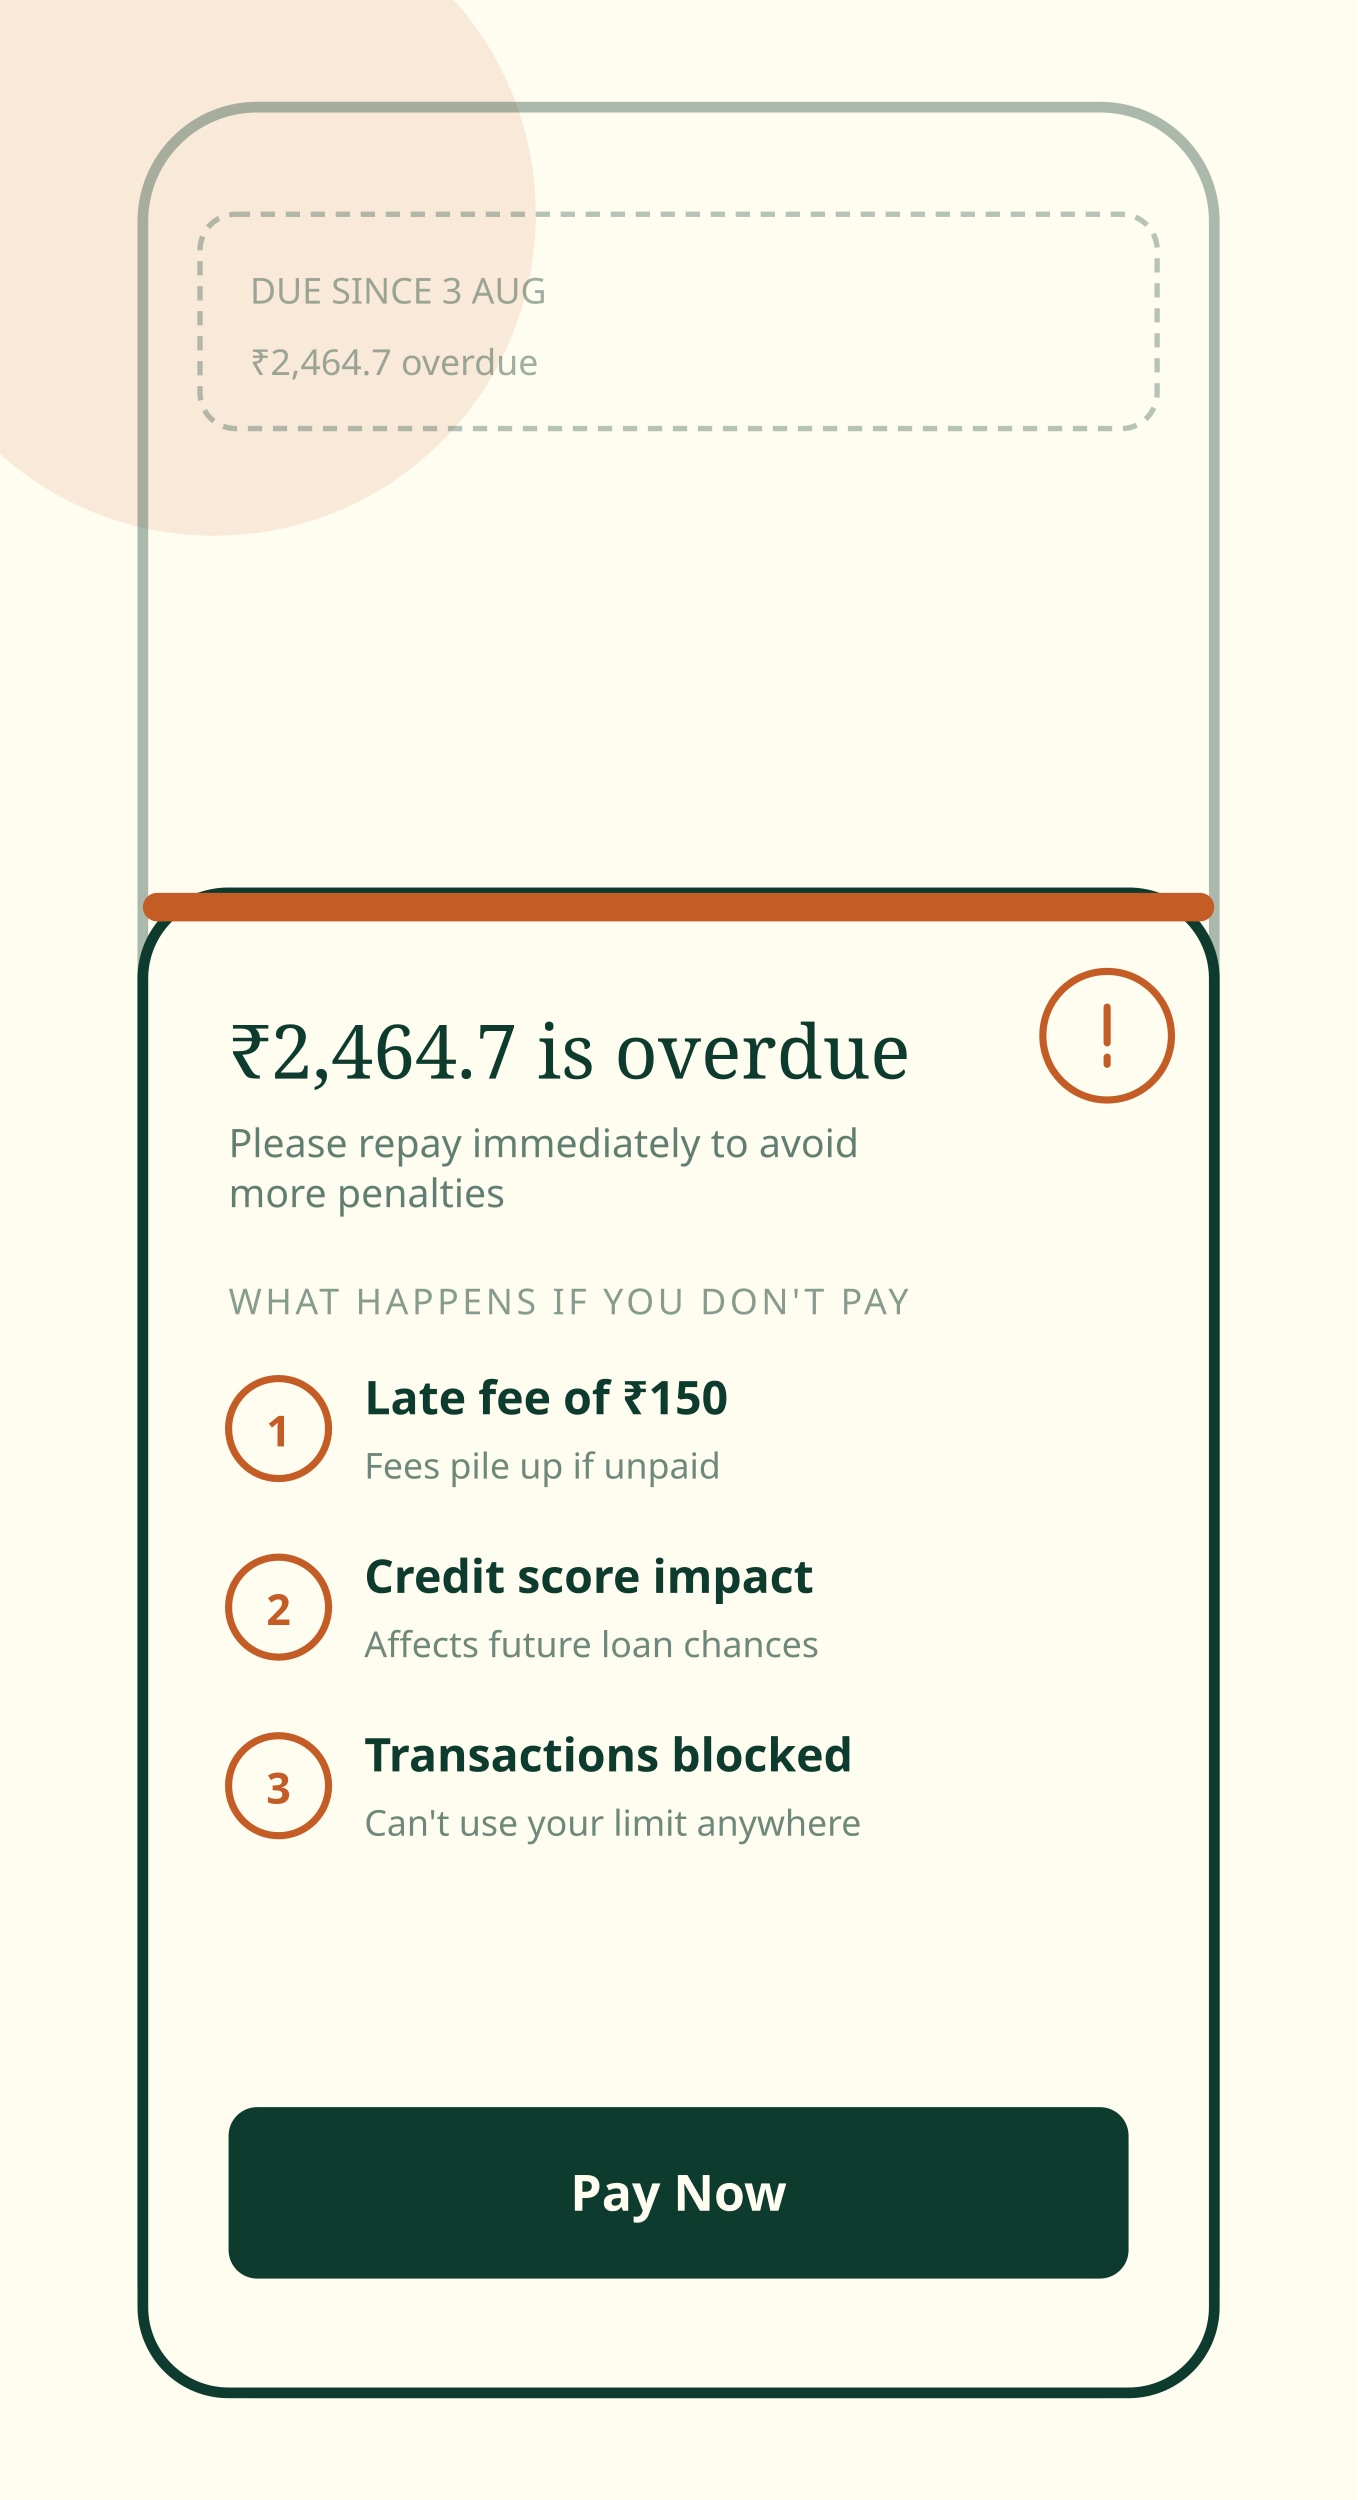
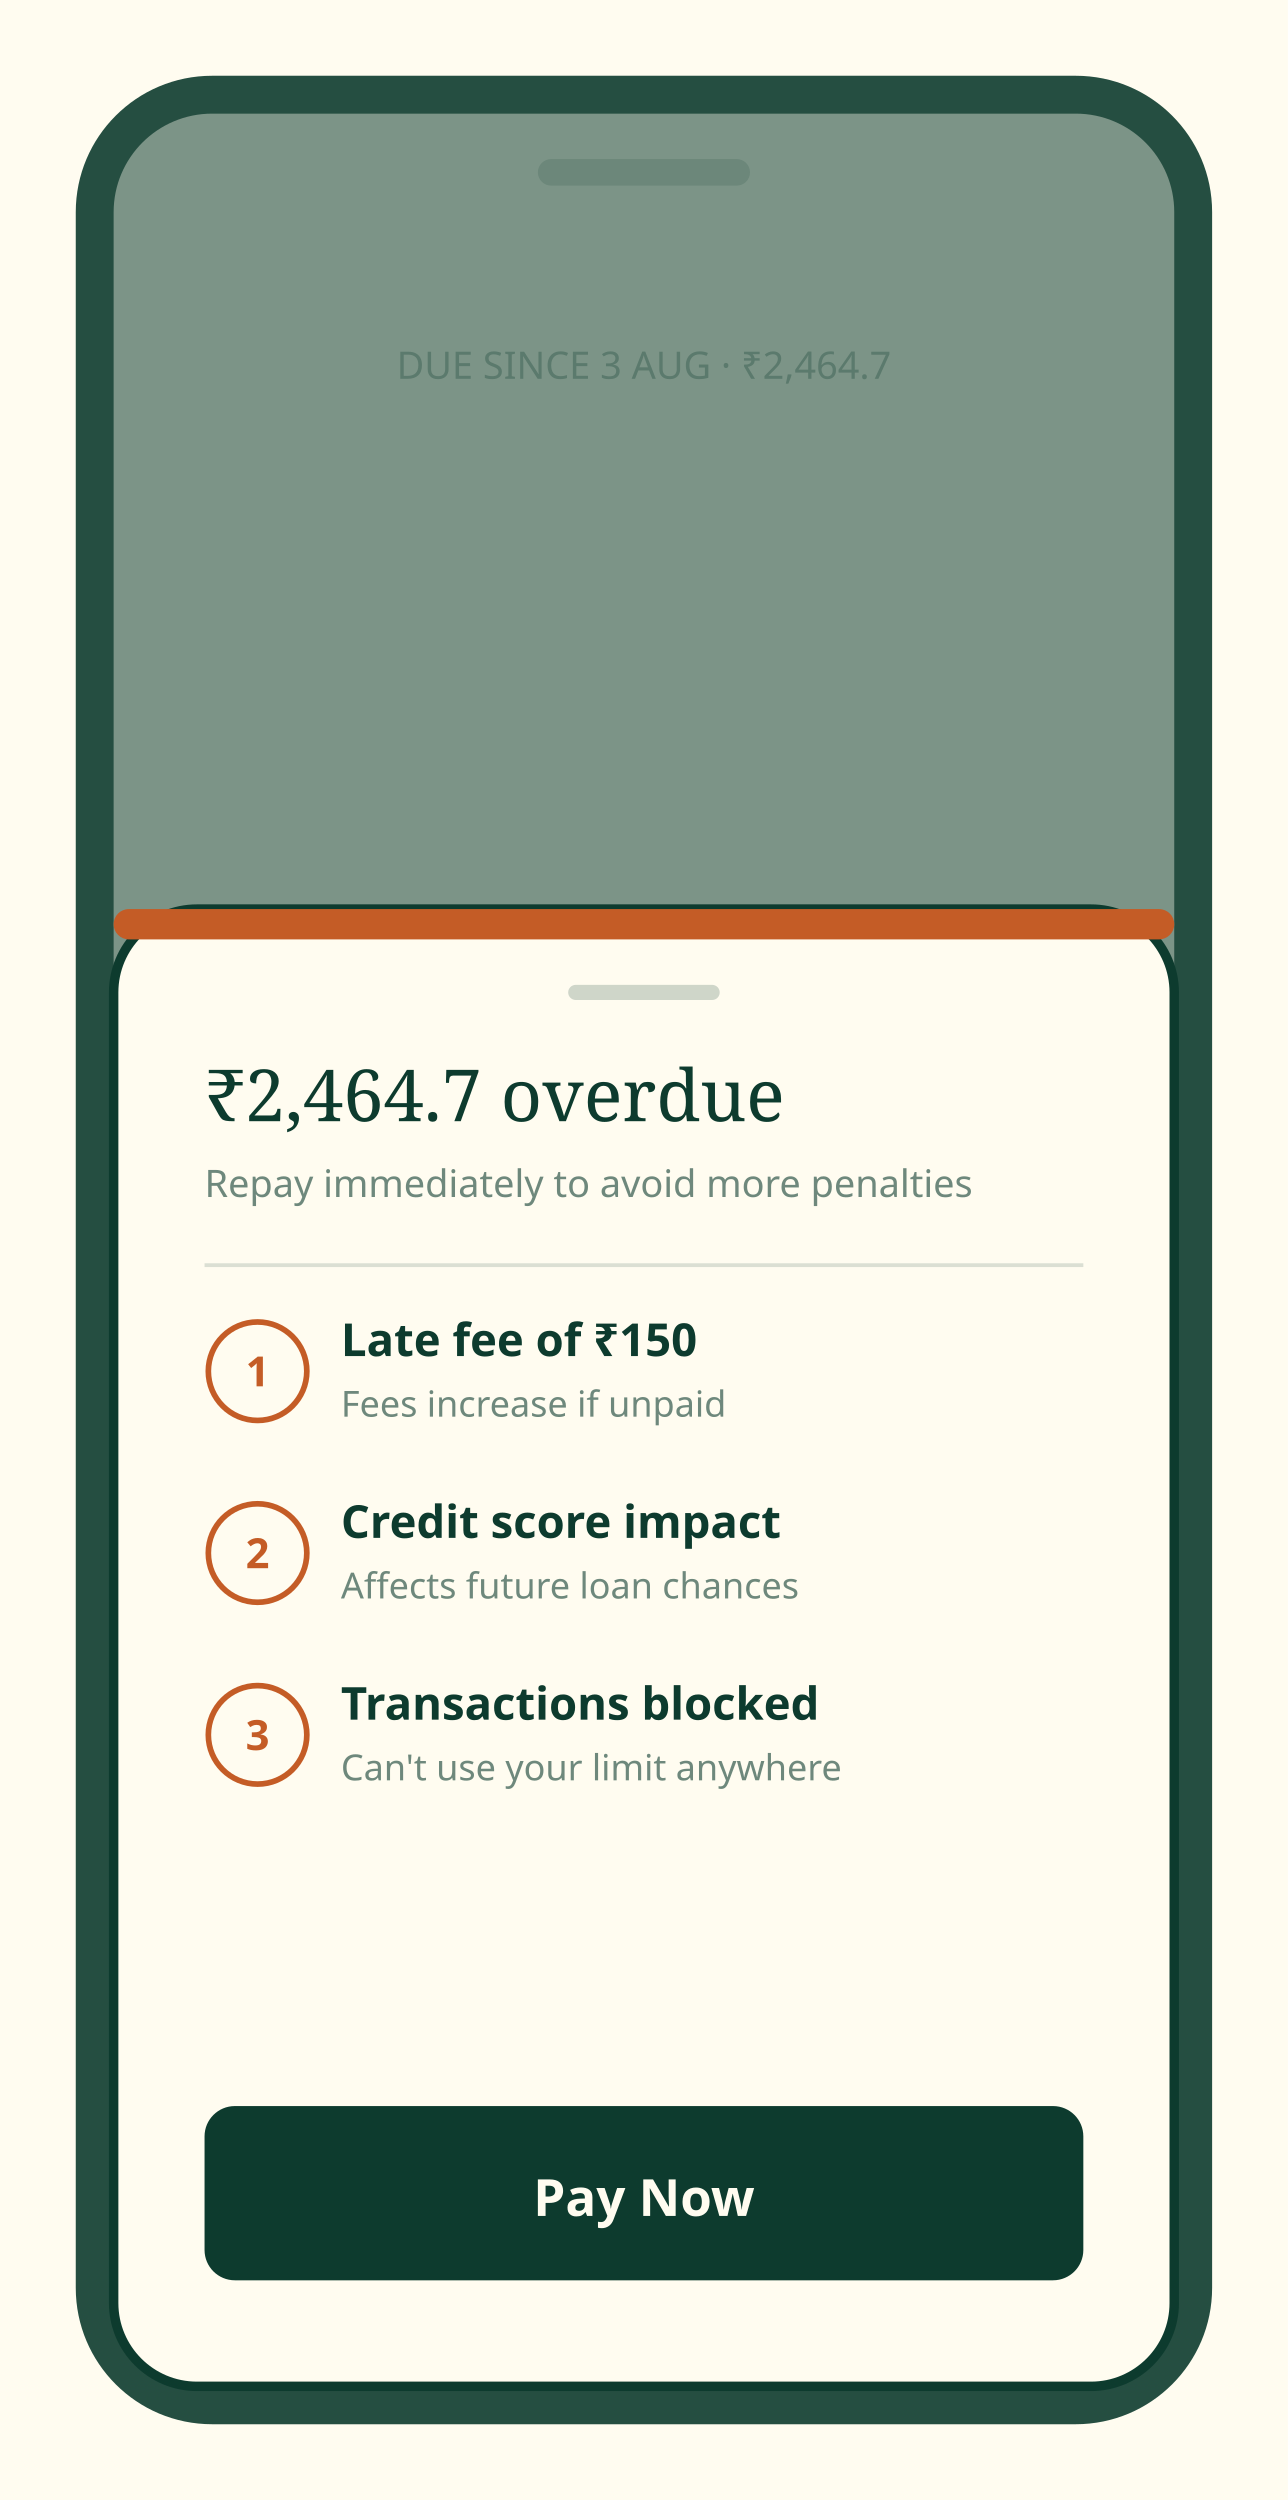
- <svg xmlns="http://www.w3.org/2000/svg" viewBox="0 0 380 700" width="380" height="700">
-   <rect width="380" height="700" fill="#FFFCF0" />
-   <circle cx="60" cy="60" r="90" fill="#C45C26" opacity="0.12" />
-   <g transform="translate(40,30)">
-     <rect x="0" y="0" width="300" height="640" rx="32" fill="none" stroke="#0D3B2E" stroke-width="3" opacity="0.35" />
-     <rect x="16" y="30" width="268" height="60" rx="10" fill="none" stroke="#0D3B2E" stroke-width="1.5" opacity="0.3" stroke-dasharray="4 3" />
-     <text x="30" y="55" font-family="'Space Grotesk', sans-serif" font-size="10" fill="#0D3B2E" opacity="0.4">DUE SINCE 3 AUG</text>
-     <text x="30" y="75" font-family="'Space Grotesk', sans-serif" font-size="10" fill="#0D3B2E" opacity="0.4">₹2,464.7 overdue</text>
-     <g transform="translate(0,220)">
-       <rect x="0" y="0" width="300" height="420" rx="24" fill="#FFFCF0" stroke="#0D3B2E" stroke-width="3" />
-       <rect x="0" y="0" width="300" height="8" rx="4" fill="#C45C26" />
-       <circle cx="270" cy="40" r="18" fill="none" stroke="#C45C26" stroke-width="2" />
-       <path d="M270 32 v10 M270 46 v2" stroke="#C45C26" stroke-width="2" stroke-linecap="round" />
-       <text x="24" y="52" font-family="'DM Serif Display', serif" font-size="21" fill="#0D3B2E">₹2,464.7 is overdue</text>
-       <text x="24" y="74" font-family="'Space Grotesk', sans-serif" font-size="11" fill="#0D3B2E" opacity="0.65">Please repay immediately to avoid</text>
-       <text x="24" y="88" font-family="'Space Grotesk', sans-serif" font-size="11" fill="#0D3B2E" opacity="0.65">more penalties</text>
-       <text x="24" y="118" font-family="'Space Grotesk', sans-serif" font-size="10" fill="#0D3B2E" opacity="0.5" letter-spacing="1">WHAT HAPPENS IF YOU DON'T PAY</text>
+ <svg xmlns="http://www.w3.org/2000/svg" viewBox="0 0 340 660" width="340" height="660">
+   <rect width="340" height="660" fill="#FFFCF0" />
+   <g transform="translate(20,20)">
+     <rect x="0" y="0" width="300" height="620" rx="36" fill="#0D3B2E" opacity="0.9" />
+     <rect x="10" y="10" width="280" height="600" rx="26" fill="#FFFCF0" opacity="0.4" />
+     <rect x="122" y="22" width="56" height="7" rx="3.5" fill="#0D3B2E" opacity="0.15" />
+     <text x="150" y="80" text-anchor="middle" font-family="'Space Grotesk', sans-serif" font-size="10" fill="#0D3B2E" opacity="0.3">DUE SINCE 3 AUG · ₹2,464.7</text>
+     <g transform="translate(10,220)">
+       <rect x="0" y="0" width="280" height="390" rx="22" fill="#FFFCF0" stroke="#0D3B2E" stroke-width="2.5" />
+       <rect x="0" y="0" width="280" height="8" rx="4" fill="#C45C26" />
+       <rect x="120" y="20" width="40" height="4" rx="2" fill="#0D3B2E" opacity="0.2" />
+       <text x="24" y="56" font-family="'DM Serif Display', serif" font-size="19" fill="#0D3B2E">₹2,464.7 overdue</text>
+       <text x="24" y="76" font-family="'Space Grotesk', sans-serif" font-size="10" fill="#0D3B2E" opacity="0.6">Repay immediately to avoid more penalties</text>
+       <line x1="24" y1="94" x2="256" y2="94" stroke="#0D3B2E" stroke-width="1" opacity="0.15" />
      <g font-family="'Space Grotesk', sans-serif">
-         <circle cx="38" cy="150" r="14" fill="none" stroke="#C45C26" stroke-width="2" />
-         <text x="38" y="155" text-anchor="middle" font-size="12" fill="#C45C26" font-weight="700">1</text>
-         <text x="62" y="146" font-size="13" font-weight="700" fill="#0D3B2E">Late fee of ₹150</text>
-         <text x="62" y="164" font-size="10" fill="#0D3B2E" opacity="0.6">Fees pile up if unpaid</text>
-         <circle cx="38" cy="200" r="14" fill="none" stroke="#C45C26" stroke-width="2" />
-         <text x="38" y="205" text-anchor="middle" font-size="12" fill="#C45C26" font-weight="700">2</text>
-         <text x="62" y="196" font-size="13" font-weight="700" fill="#0D3B2E">Credit score impact</text>
-         <text x="62" y="214" font-size="10" fill="#0D3B2E" opacity="0.6">Affects future loan chances</text>
-         <circle cx="38" cy="250" r="14" fill="none" stroke="#C45C26" stroke-width="2" />
-         <text x="38" y="255" text-anchor="middle" font-size="12" fill="#C45C26" font-weight="700">3</text>
-         <text x="62" y="246" font-size="13" font-weight="700" fill="#0D3B2E">Transactions blocked</text>
-         <text x="62" y="264" font-size="10" fill="#0D3B2E" opacity="0.6">Can't use your limit anywhere</text>
+         <circle cx="38" cy="122" r="13" fill="none" stroke="#C45C26" stroke-width="1.5" />
+         <text x="38" y="126" text-anchor="middle" font-size="11" fill="#C45C26" font-weight="700">1</text>
+         <text x="60" y="118" font-size="12" font-weight="700" fill="#0D3B2E">Late fee of ₹150</text>
+         <text x="60" y="134" font-size="9.5" fill="#0D3B2E" opacity="0.6">Fees increase if unpaid</text>
+         <circle cx="38" cy="170" r="13" fill="none" stroke="#C45C26" stroke-width="1.5" />
+         <text x="38" y="174" text-anchor="middle" font-size="11" fill="#C45C26" font-weight="700">2</text>
+         <text x="60" y="166" font-size="12" font-weight="700" fill="#0D3B2E">Credit score impact</text>
+         <text x="60" y="182" font-size="9.5" fill="#0D3B2E" opacity="0.6">Affects future loan chances</text>
+         <circle cx="38" cy="218" r="13" fill="none" stroke="#C45C26" stroke-width="1.5" />
+         <text x="38" y="222" text-anchor="middle" font-size="11" fill="#C45C26" font-weight="700">3</text>
+         <text x="60" y="214" font-size="12" font-weight="700" fill="#0D3B2E">Transactions blocked</text>
+         <text x="60" y="230" font-size="9.5" fill="#0D3B2E" opacity="0.6">Can't use your limit anywhere</text>
      </g>
-       <rect x="24" y="340" width="252" height="48" rx="8" fill="#0D3B2E" />
-       <text x="150" y="369" text-anchor="middle" font-family="'Space Grotesk', sans-serif" font-size="14" font-weight="700" fill="#FFFCF0">Pay Now</text>
+       <rect x="24" y="316" width="232" height="46" rx="8" fill="#0D3B2E" />
+       <text x="140" y="345" text-anchor="middle" font-family="'Space Grotesk', sans-serif" font-size="13.5" font-weight="700" fill="#FFFCF0">Pay Now</text>
    </g>
  </g>
</svg>
